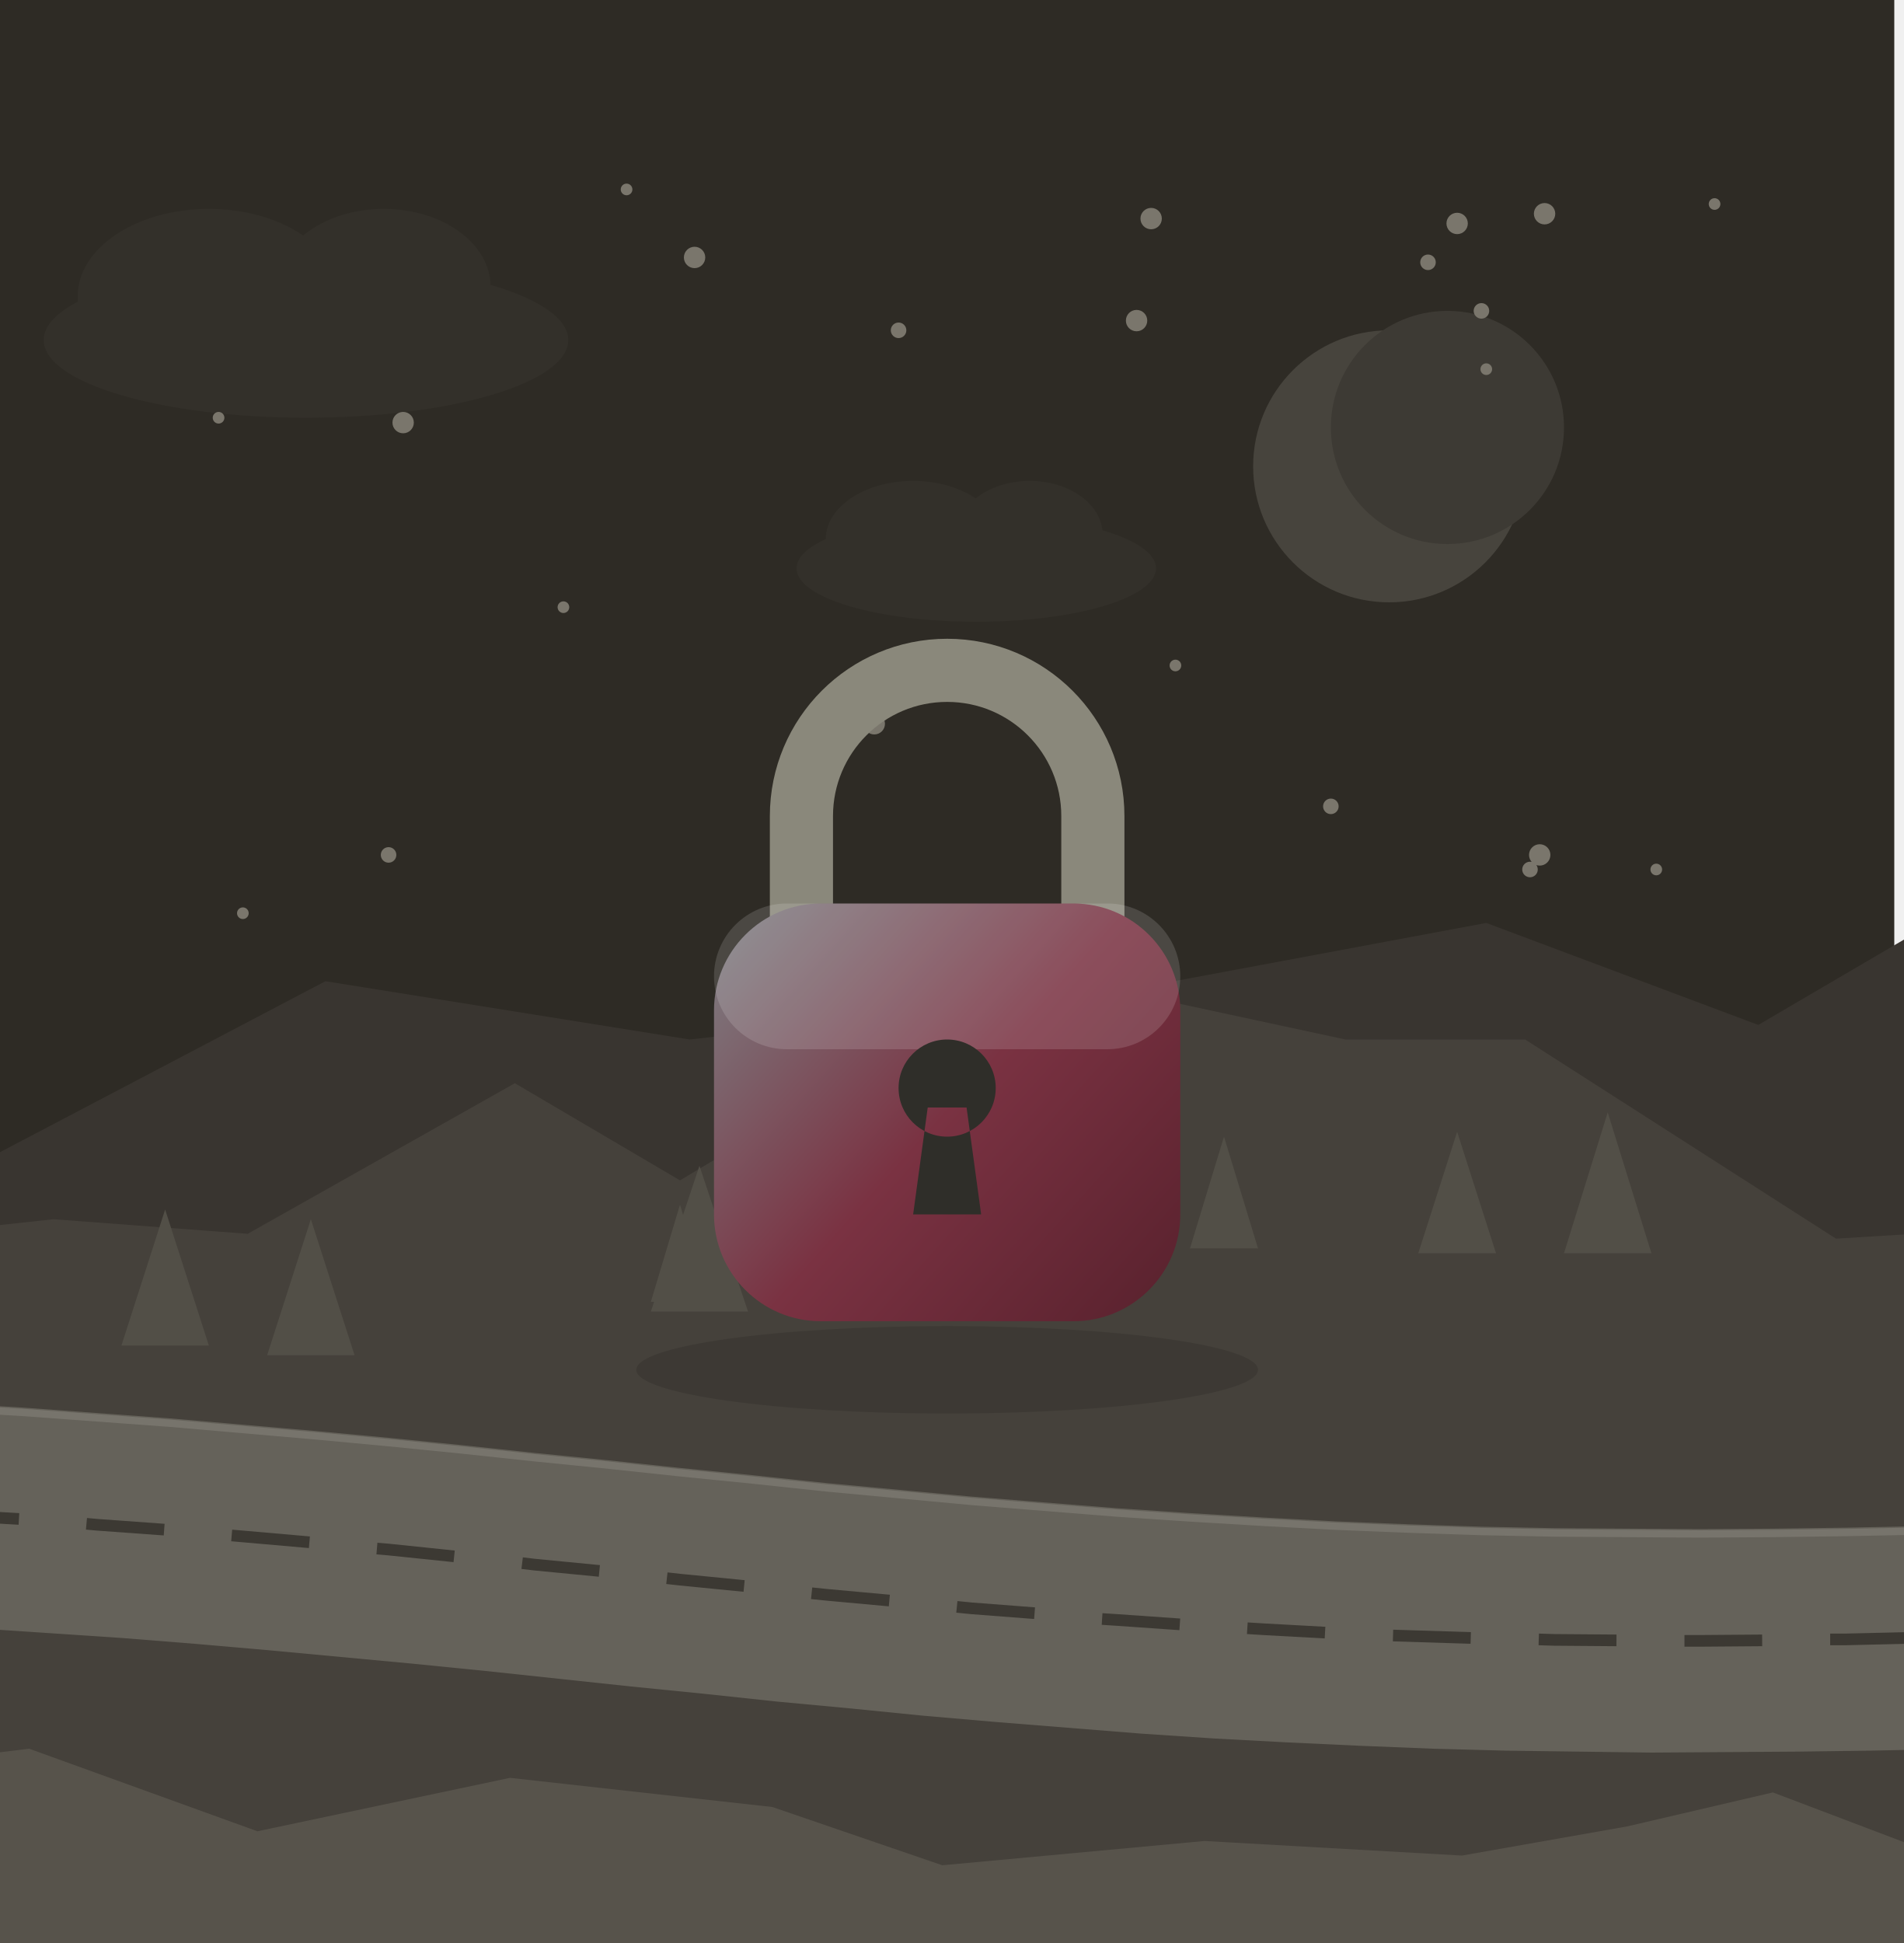
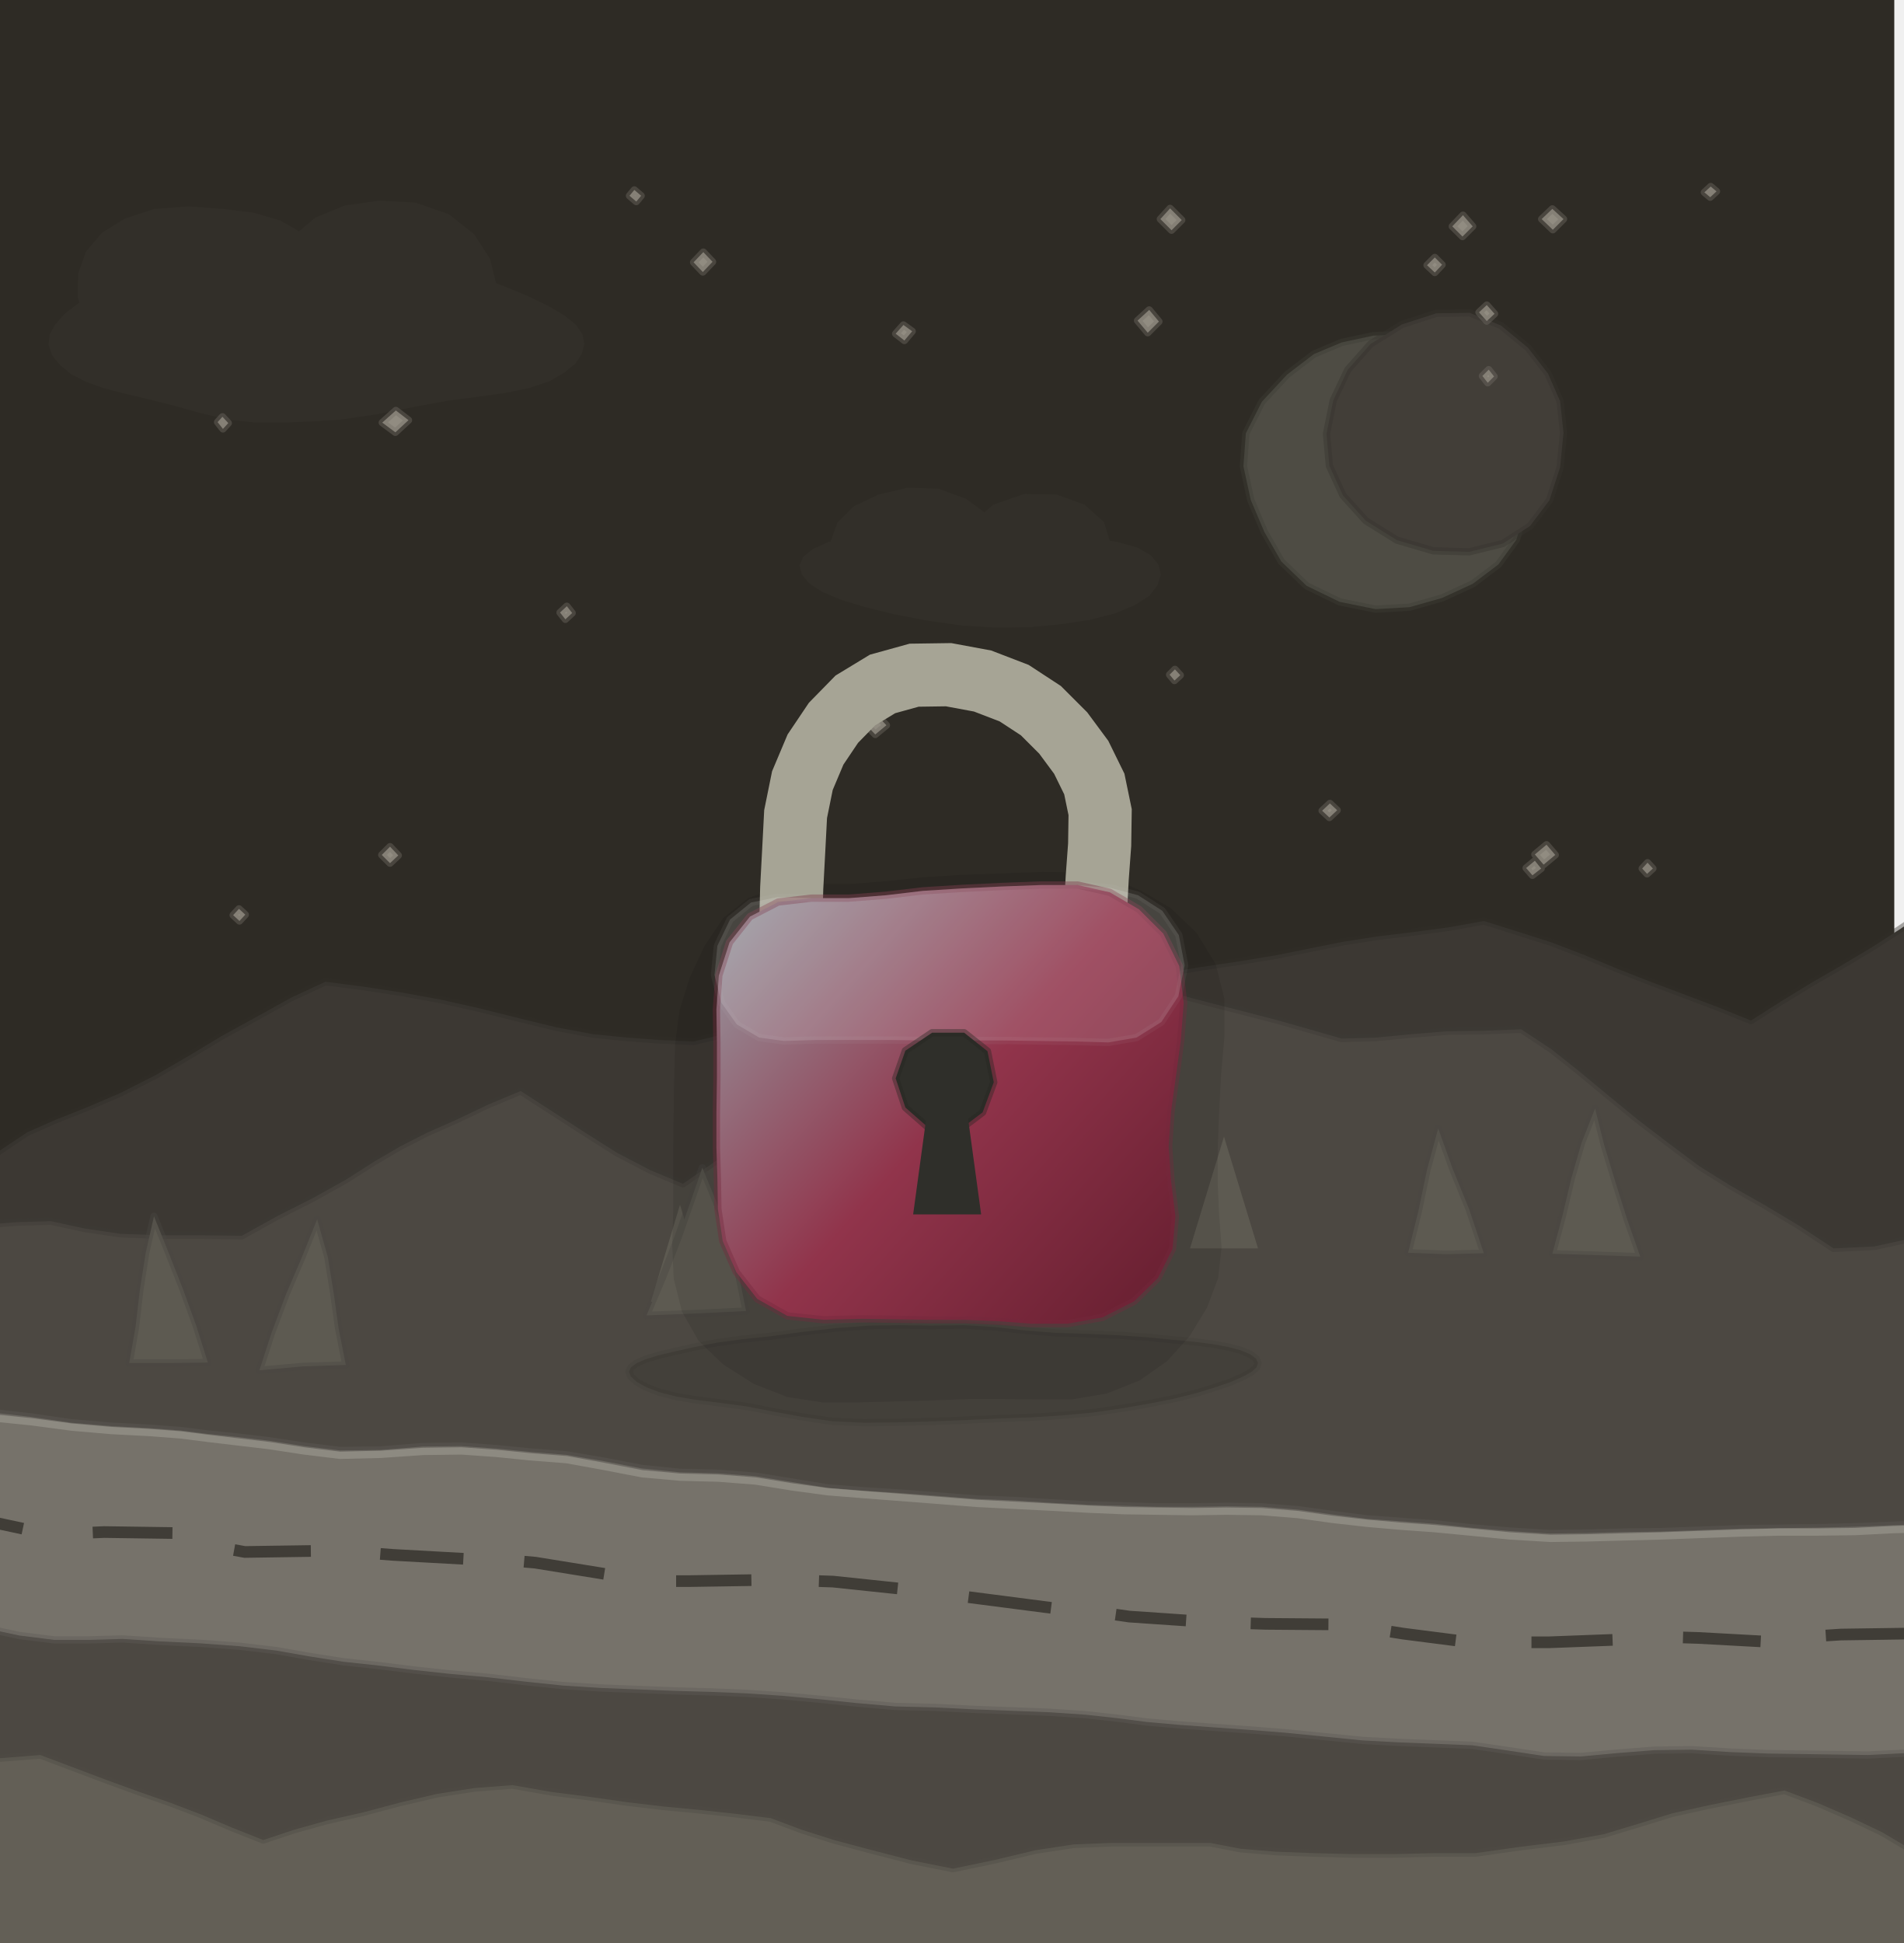
<svg xmlns="http://www.w3.org/2000/svg" viewBox="0 0 392 400">
  <defs>
    <linearGradient id="g1" gradientUnits="userSpaceOnUse" x1="-48" y1="0" x2="48" y2="86">
-       <stop offset="0" stop-color="#7E8286" />
-       <stop offset="0.5" stop-color="#7A3242" />
-       <stop offset="1" stop-color="#58212D" />
+       <stop offset="0" stop-color="#969CA3" />
+       <stop offset="0.5" stop-color="#91344B" />
+       <stop offset="1" stop-color="#651E2F" />
    </linearGradient>
  </defs>
  <g transform="translate(-1560 0)">
    <path d="M0 0H1950V400H0Z" fill="#2E2B25" />
-     <path d="M1569 70A54 16 0 1 0 1677 70A54 16 0 1 0 1569 70ZM1576 61A27 18 0 1 0 1630 61A27 18 0 1 0 1576 61ZM1617 59A22 16 0 1 0 1661 59A22 16 0 1 0 1617 59ZM1724 117A37 11 0 1 0 1798 117A37 11 0 1 0 1724 117ZM1730 111A18 12 0 1 0 1766 111A18 12 0 1 0 1730 111ZM1757 110A15 11 0 1 0 1787 110A15 11 0 1 0 1757 110Z" fill="#33302A" />
-     <path d="M1548 243.5L1627 202L1702 214L1791 204L1866 190L1922 211L1964 186.4L1964 420L1548 420Z" fill="#393530" />
-     <path d="M1548 253.5L1571 251L1611 254L1666 223L1700 243L1772 200L1837 214L1874 214L1938 255L1964 253.4L1964 420L1548 420Z" fill="#45413B" />
-     <path d="M1594 249L1603 277H1585ZM1812 234L1819 257H1805ZM1700 248L1706 268H1694ZM1704 240L1714 270H1694ZM1860 233L1868 258H1852ZM1891 229L1900 258H1882ZM1624 251L1633 279H1615Z" fill="#524F47" />
-     <path d="M1548 288.8L1550 288.9L1565 289.8L1580 290.9L1595 292L1610 293.3L1625 294.6L1640 296L1655 297.5L1670 299.1L1685 300.6L1700 302.2L1715 303.7L1730 305.3L1745 306.7L1760 308.1L1775 309.3L1790 310.5L1805 311.5L1820 312.4L1835 313.2L1850 313.8L1865 314.3L1880 314.6L1895 314.7L1910 314.8L1925 314.7L1940 314.5L1955 314.2L1964 314L1964 360L1960 360.1L1945 360.4L1930 360.6L1915 360.7L1900 360.8L1885 360.6L1870 360.4L1855 360L1840 359.4L1825 358.7L1810 357.9L1795 356.9L1780 355.7L1765 354.5L1750 353.2L1735 351.7L1720 350.3L1705 348.7L1690 347.2L1675 345.6L1660 344L1645 342.5L1630 341.1L1615 339.7L1600 338.4L1585 337.2L1570 336.2L1555 335.2L1548 334.8Z" fill="#65625A" />
-     <path d="M1535 289.2L1550 289.9L1565 290.8L1580 291.9L1595 293L1610 294.3L1625 295.6L1640 297L1655 298.5L1670 300.1L1685 301.6L1700 303.2L1715 304.7L1730 306.3L1745 307.7L1760 309.1L1775 310.3L1790 311.5L1805 312.5L1820 313.4L1835 314.2L1850 314.8L1865 315.3L1880 315.6L1895 315.7L1910 315.8L1925 315.7L1940 315.5L1955 315.2L1970 314.8" fill="none" stroke="#77746C" stroke-width="1.5" />
-     <path d="M1547.9 311.8L1550 311.9L1563.9 312.7M1577.8 313.7L1580 313.9L1593.8 314.9M1607.7 316.1L1610 316.3L1623.7 317.5M1637.6 318.8L1640 319L1653.5 320.4M1667.5 321.8L1670 322.1L1683.4 323.4M1697.3 324.9L1700 325.2L1713.2 326.5M1727.1 328L1730 328.3L1743.1 329.5M1757 330.8L1760 331.1L1773 332.1M1786.9 333.3L1790 333.5L1802.9 334.4M1816.8 335.2L1820 335.4L1832.8 336.1M1846.8 336.7L1850 336.8L1862.8 337.2M1876.8 337.5L1880 337.6L1892.8 337.7M1906.8 337.8L1910 337.8L1922.8 337.7M1936.8 337.5L1940 337.5L1952.8 337.2" fill="none" stroke="#3C3933" stroke-width="2.4" />
-     <path d="M1818 96A28 28 0 1 0 1874 96A28 28 0 1 0 1818 96Z" fill="#47443D" />
-     <path d="M1834 88A24 24 0 1 0 1882 88A24 24 0 1 0 1834 88Z" fill="#3D3A34" />
-     <path d="M1743.4 68A1.6 1.6 0 1 0 1746.6 68A1.6 1.6 0 1 0 1743.4 68ZM1911.8 42A1.2 1.2 0 1 0 1914.2 42A1.2 1.2 0 1 0 1911.8 42ZM1852.4 54A1.6 1.6 0 1 0 1855.6 54A1.6 1.6 0 1 0 1852.4 54ZM1875.8 44A2.2 2.2 0 1 0 1880.2 44A2.2 2.2 0 1 0 1875.8 44ZM1687.8 39A1.2 1.2 0 1 0 1690.2 39A1.2 1.2 0 1 0 1687.8 39ZM1800.8 137A1.2 1.2 0 1 0 1803.2 137A1.2 1.2 0 1 0 1800.8 137ZM1700.8 53A2.2 2.2 0 1 0 1705.2 53A2.2 2.2 0 1 0 1700.8 53ZM1794.8 45A2.2 2.2 0 1 0 1799.2 45A2.2 2.2 0 1 0 1794.8 45ZM1640.8 87A2.2 2.2 0 1 0 1645.2 87A2.2 2.2 0 1 0 1640.8 87ZM1899.8 179A1.2 1.2 0 1 0 1902.2 179A1.2 1.2 0 1 0 1899.8 179ZM1873.4 179A1.6 1.6 0 1 0 1876.6 179A1.6 1.6 0 1 0 1873.4 179ZM1603.8 86A1.2 1.2 0 1 0 1606.2 86A1.2 1.2 0 1 0 1603.8 86ZM1863.4 64A1.6 1.6 0 1 0 1866.6 64A1.6 1.6 0 1 0 1863.4 64ZM1791.8 66A2.2 2.2 0 1 0 1796.2 66A2.2 2.2 0 1 0 1791.8 66ZM1638.4 176A1.6 1.6 0 1 0 1641.6 176A1.6 1.6 0 1 0 1638.4 176ZM1864.8 76A1.2 1.2 0 1 0 1867.2 76A1.2 1.2 0 1 0 1864.8 76ZM1874.8 176A2.2 2.2 0 1 0 1879.2 176A2.2 2.2 0 1 0 1874.8 176ZM1674.8 125A1.2 1.2 0 1 0 1677.2 125A1.2 1.2 0 1 0 1674.8 125ZM1857.8 46A2.2 2.2 0 1 0 1862.2 46A2.2 2.2 0 1 0 1857.8 46ZM1608.8 188A1.2 1.2 0 1 0 1611.2 188A1.2 1.2 0 1 0 1608.8 188ZM1832.4 166A1.6 1.6 0 1 0 1835.6 166A1.6 1.6 0 1 0 1832.4 166ZM1737.8 149A2.2 2.2 0 1 0 1742.2 149A2.2 2.2 0 1 0 1737.8 149Z" fill="#7A766C" />
-     <path d="M1504.8 76A1.2 1.2 0 1 0 1507.2 76A1.2 1.2 0 1 0 1504.8 76ZM1535.8 68A1.2 1.2 0 1 0 1538.2 68A1.2 1.2 0 1 0 1535.8 68ZM1522.8 93A1.2 1.2 0 1 0 1525.2 93A1.2 1.2 0 1 0 1522.8 93Z" fill="#7A766C" opacity="0.45" />
+     <path d="M1570 71L1570.7 73.1L1572.3 75.1L1574.6 77L1577.7 78.6L1581.3 79.9L1585.5 81L1590.2 82.1L1595.4 83.4L1601.1 85L1607 86.4L1612.7 87L1618 87L1623.5 86.8L1630 86.4L1637.5 85.3L1645.1 83.8L1652.1 82.5L1658.3 81.7L1664 80.9L1668.9 79.9L1673.1 78.5L1676.2 76.7L1678.5 74.8L1679.8 72.8L1680.3 70.8L1679.9 68.8L1678.6 66.9L1676.3 65L1673.1 63.1L1668.8 61L1663.7 58.9L1658.1 56.8L1652 54.9L1645.5 53.8L1638.8 53.2L1632.1 53L1625.4 52.9L1618.9 53.3L1612.4 54.1L1605.8 54.9L1599.3 55.2L1593.2 55.8L1587.9 57L1583.3 58.7L1579.2 60.6L1575.9 62.6L1573.2 64.7L1571.3 66.9L1570.2 68.9L1570 71ZM1576 61.2L1577.4 65.8L1580.2 69.7L1584.2 73.1L1589.1 75.7L1594.7 77.7L1600.6 79.3L1606.6 79.9L1612.1 78.9L1617.2 76.5L1621.9 73.2L1625.9 69.2L1628.4 64.8L1629.2 60.1L1628.3 55.6L1625.9 51.4L1622.3 48L1617.7 45.4L1612.3 43.8L1605.9 43L1598.8 42.5L1591.8 43L1585.7 45L1581 47.9L1577.7 51.8L1576.1 56.3L1576 61.2ZM1616.2 58.8L1617.2 64L1620.2 68.5L1624.8 72L1630.6 74.3L1637.4 74.8L1644.7 73.5L1651.3 71.1L1657 67.9L1660.9 63.6L1662.2 58.6L1660.9 53.3L1657.6 48.2L1652.4 44.1L1645.5 41.7L1638.1 41.3L1631 42.3L1624.9 44.8L1620.4 48.6L1617.4 53.5L1616.2 58.8ZM1724.6 116.4L1725.1 118.3L1726.7 120.2L1729.4 121.9L1733.2 123.5L1738.2 125L1744.3 126.5L1751.1 127.8L1758.2 128.8L1765.3 129.2L1772.1 129.1L1778.5 128.5L1784.4 127.6L1789.5 126.3L1793.6 124.6L1796.6 122.7L1798.3 120.5L1799 118.3L1798.5 116.2L1796.9 114.3L1794.1 112.7L1790.1 111.6L1785.1 110.7L1779.3 110L1772.8 109.3L1765.8 109L1758.8 108.7L1752.1 108.6L1745.7 108.8L1739.9 109.5L1734.8 110.5L1730.5 111.6L1727.4 113L1725.4 114.6L1724.6 116.4ZM1731 111.5L1731.7 115.4L1734.4 118.7L1738.9 121.2L1745 122.9L1751.6 123.5L1757.7 122.8L1762.7 120.8L1766.1 117.7L1767.3 114L1766.3 109.9L1763.4 106L1758.9 102.7L1753.2 100.6L1746.9 100.4L1740.9 101.8L1735.8 104.2L1732.4 107.6L1731 111.5ZM1758 112.7L1759.4 117.2L1763.6 120.8L1769.8 122.8L1776.6 122.8L1782.8 120.8L1787.1 117L1788.7 112.1L1787.3 107.5L1783.3 103.9L1777.5 101.8L1770.8 101.7L1764.5 103.9L1759.8 107.9L1758 112.7Z" fill="#322F29" />
+     <path d="M1546.5 243.7L1549.8 242.8L1555.8 239.8L1560.8 236.3L1565.6 233.1L1571.5 230.5L1577.8 228L1584.8 225L1591.9 221.4L1598.8 217.4L1605.6 213.3L1612.7 209.4L1619.9 205.4L1627 202.1L1634.7 203.1L1642.6 204.3L1650.8 205.8L1658.8 207.6L1666.8 209.6L1674.6 211.5L1682.1 212.9L1689.1 213.6L1695.8 214.1L1702.8 214.4L1709.9 212.7L1716.7 211.1L1723.3 209.8L1730.1 209L1737.7 208.1L1745.8 207.2L1754 206.1L1761.8 205L1769.4 204L1776.9 203L1784.3 202.2L1791.7 201.6L1799.3 200.4L1807.1 199.1L1815.2 197.9L1823 196.6L1829.9 195.2L1836.4 193.9L1843.4 192.8L1850.8 191.9L1858.3 190.9L1865.5 189.6L1872.5 191.8L1879.4 194L1886.2 196.6L1892.9 199.4L1899.8 202.1L1906.7 204.7L1913.6 207.3L1920.5 210.1L1926.6 206.2L1932.8 202.4L1939.2 198.7L1945.4 195L1951.3 191.2L1957.3 187.1L1963.8 183.1L1965.5 182.1L1965.5 419.4L1961.2 419.3L1954.7 418.7L1948.2 417.9L1941.5 417.6L1934.7 417.6L1927.9 417.7L1920.9 417.7L1914 418L1907.2 418.5L1900.7 418.6L1894 418.3L1887.3 418L1880.6 418.2L1873.6 418.9L1866.4 419.6L1859.4 420.1L1852.9 420.7L1846.4 421.3L1839.3 421.6L1831.6 421.2L1824 420.6L1816.8 420.3L1809.3 419.7L1801.9 419L1794.9 418.5L1788.6 418.1L1782.2 417.9L1775.4 417.8L1768.7 417.8L1762 417.9L1754.9 418.2L1747.6 419.3L1740.3 420.1L1733.2 420.2L1725.7 419.8L1718 419.4L1710.7 419.2L1703.9 419L1697 418.9L1689.7 418.7L1682.7 418.9L1675.9 419.1L1668.9 419.2L1661.8 418.8L1654.7 418.6L1647.3 419.4L1639.4 420.7L1631.7 421.5L1625 421.6L1619.1 421.8L1613.3 421.9L1606.8 421.5L1599.9 420.7L1593 420.1L1586.4 420.3L1580 421.2L1573.3 422.1L1565.7 422.5L1557.5 422.8L1549.6 423.1L1546.5 423.1Z" fill="#3C3833" stroke="#302D29" stroke-width="1.5" stroke-linejoin="round" stroke-opacity="0.4" />
+     <path d="M1546.5 252.8L1548.4 252.6L1555.9 252.2L1563.5 251.6L1570.5 251.4L1577.4 252.9L1584.8 254L1593 254.3L1601.4 254.3L1609.8 254.4L1617 250.4L1624.5 246.6L1631.3 242.8L1637.1 239.1L1642.4 236L1647.9 233.2L1654 230.5L1660.5 227.4L1667.2 224.6L1673.4 228.6L1679.9 232.8L1687 237.3L1693.9 240.9L1700.6 243.7L1707.1 239.2L1713.5 234.7L1719.7 229.8L1725.8 225L1731.8 221L1738.2 217.4L1745.2 213.8L1752.5 209.8L1759.3 205.6L1765.9 201.1L1772.5 196.5L1779.9 198.3L1787.2 200.4L1794.4 202.5L1801.7 204.5L1808.9 206.4L1816 208.2L1822.9 210L1829.6 211.9L1836.2 213.8L1843.3 213.6L1850.6 212.9L1858 212.3L1865.3 212.2L1873.2 211.9L1879.4 216L1885.2 220.6L1891.1 225.5L1897.2 230.5L1903.6 235.4L1909.9 240.1L1916.3 244.1L1923 247.9L1930.2 252.2L1937.5 257L1945.9 256.6L1953.2 255L1960.5 253.4L1965.5 253L1965.5 419.4L1961.2 419.3L1954.7 418.7L1948.2 417.9L1941.5 417.6L1934.7 417.6L1927.9 417.7L1920.9 417.7L1914 418L1907.2 418.5L1900.7 418.6L1894 418.3L1887.3 418L1880.6 418.2L1873.6 418.9L1866.4 419.6L1859.4 420.1L1852.9 420.7L1846.4 421.3L1839.3 421.6L1831.6 421.2L1824 420.6L1816.8 420.3L1809.3 419.7L1801.9 419L1794.9 418.5L1788.6 418.1L1782.2 417.9L1775.4 417.8L1768.7 417.8L1762 417.9L1754.9 418.2L1747.6 419.3L1740.3 420.1L1733.2 420.2L1725.7 419.8L1718 419.4L1710.7 419.2L1703.9 419L1697 418.9L1689.7 418.7L1682.7 418.9L1675.9 419.1L1668.9 419.2L1661.8 418.8L1654.7 418.6L1647.3 419.4L1639.4 420.7L1631.7 421.5L1625 421.6L1619.1 421.8L1613.3 421.9L1606.8 421.5L1599.9 420.7L1593 420.1L1586.4 420.3L1580 421.2L1573.3 422.1L1565.7 422.5L1557.5 422.8L1549.6 423.1L1546.5 423.1Z" fill="#4C4842" stroke="#3D3A35" stroke-width="1.5" stroke-linejoin="round" stroke-opacity="0.4" />
+     <path d="M1591.7 250.4L1594.6 257.6L1597.6 265.2L1600.4 272.9L1602.8 280.5L1595.2 280.6L1586.6 280.6L1587.9 273.2L1588.8 265.5L1590 257.9Z" fill="#5D5A51" stroke="#4A4841" stroke-width="1.5" stroke-linejoin="round" stroke-opacity="0.4" />
+     <path d="M1812 234L1819 257H1805ZM1700 248L1706 268H1694Z" fill="#5D5A51" />
+     <path d="M1704.6 240.4L1707.2 246.7L1709.8 253.4L1711.9 261.4L1713.6 269.9L1703.3 270.4L1693.1 270.8L1696.4 263L1699.5 255L1702.1 247.6ZM1856.1 232.3L1859 240.4L1862.5 249L1865.5 258L1857.7 258.2L1849.9 257.9L1852 249.4L1853.8 240.8ZM1888.4 228.2L1890.3 235.8L1892.6 243.4L1895 251L1897.7 258.7L1888.7 258.4L1879.6 258.1L1881.7 250.2L1883.5 242.6L1885.6 235.3ZM1625.3 251L1627.5 258.8L1628.7 266.2L1629.7 273.4L1631.2 281L1622.3 281.3L1613.4 282.1L1615.9 274.4L1618.9 266.4L1622.2 258.7Z" fill="#5D5A51" stroke="#4A4841" stroke-width="1.5" stroke-linejoin="round" stroke-opacity="0.4" />
+     <path d="M1546.5 289.4L1548.9 289.7L1557.6 290.7L1566.4 291.7L1574.7 292.9L1582.9 293.6L1590.5 294L1597.2 294.5L1602.7 295.2L1608.6 295.8L1615.4 296.6L1622.6 297.7L1630 298.6L1638.4 298.5L1647 297.8L1654.9 297.7L1662 298.2L1669.1 298.9L1676.6 299.5L1684.3 300.8L1692.1 302.3L1699.9 303.1L1707.8 303.3L1715.6 303.9L1723 305.1L1730.4 306.3L1737.9 306.9L1745.7 307.4L1753.6 308L1761.2 308.6L1768.9 308.9L1776.7 309.4L1784.2 309.8L1791.3 310L1798.3 310.2L1805.5 310.2L1812.6 310.1L1819.8 310.2L1827.3 310.8L1834.5 311.8L1841.6 312.7L1848.5 313.2L1855.4 313.7L1862.8 314.5L1870.9 315.2L1879.1 315.7L1886.8 315.6L1894.3 315.4L1902 315.3L1910.2 315L1918.5 314.7L1926.3 314.6L1934 314.5L1941.9 314.3L1949.7 314L1957 313.7L1964.3 313.4L1965.5 313.4L1965.5 360L1960.9 360.2L1952.5 360.9L1944.6 361.3L1937.7 361.2L1931.1 361.1L1924.1 361L1916.3 360.7L1908.3 360.2L1900.6 360.3L1893 360.9L1885.5 361.6L1877.9 361.5L1870.6 360.4L1863.1 359.3L1855.6 359L1848.1 358.7L1840.6 358.3L1832.6 357.5L1824.5 356.7L1816.9 356.1L1809.8 355.6L1802.9 355.1L1796.1 354.5L1789.9 353.7L1783.5 353L1776.1 352.5L1768.4 352.2L1760.5 351.9L1752.5 351.5L1744.3 351.3L1736.3 350.6L1728.6 349.8L1721 349.1L1713.6 348.6L1706.3 348.3L1699 348.1L1691.5 347.8L1683.8 347.5L1675.9 347L1668.2 346.2L1660.5 345.3L1652.7 344.6L1645.3 343.8L1638.1 342.9L1630.7 342.1L1623.7 341L1616.9 339.8L1609.3 338.9L1601.1 338.3L1592.8 337.9L1585.2 337.4L1578.1 337.6L1571.2 337.6L1564 336.7L1556.5 335.1L1549.2 334.1L1546.5 334.2Z" fill="#76726A" stroke="#5E5B55" stroke-width="1.5" stroke-linejoin="round" stroke-opacity="0.4" />
+     <path d="M1541 289.7L1548.9 290.9L1557.6 291.8L1566.5 292.7L1574.8 293.8L1582.9 294.5L1590.6 294.9L1597.2 295.4L1602.7 296.1L1608.6 296.8L1615.4 297.6L1622.6 298.7L1630 299.6L1638.4 299.4L1647.1 298.8L1655 298.7L1662.1 299.2L1669.1 299.9L1676.7 300.5L1684.4 301.9L1692.2 303.4L1700 304.1L1707.9 304.3L1715.6 304.9L1723 306.1L1730.4 307.1L1737.9 307.7L1745.7 308.3L1753.5 308.9L1761.1 309.5L1769 309.9L1776.9 310.3L1784.3 310.7L1791.4 311L1798.3 311.1L1805.4 311.2L1812.5 311.1L1819.8 311.2L1827.2 311.8L1834.4 312.8L1841.5 313.6L1848.4 314.2L1855.4 314.7L1862.7 315.4L1870.9 316.2L1879.2 316.7L1886.8 316.6L1894.2 316.4L1901.9 316.2L1910.1 315.9L1918.4 315.6L1926.2 315.4L1934 315.4L1941.9 315.3L1949.7 314.9L1957 314.7L1964.3 314.4L1971.7 314.1" fill="none" stroke="#8D8A81" stroke-width="1.5" />
+     <path d="M1548.6 311.5L1550.7 311.7L1564.7 314.7M1579.1 315.5L1581.4 315.4L1595.5 315.6M1608.2 319.1L1610.4 319.5L1624 319.3M1638.3 319.9L1640.9 320.1L1655.4 320.9M1667.9 321.5L1670.2 321.7L1684.4 324M1699.2 325.5L1701.8 325.5L1714.7 325.3M1728.6 325.5L1731.5 325.6L1744.8 327M1759.4 328.8L1762.5 329.2L1776.4 331M1789.7 332.4L1792.5 332.8L1804.2 333.6M1817.5 334.2L1820.6 334.3L1833.5 334.4M1846.3 335.9L1848.8 336.3L1859.7 337.7M1875.3 338.1L1878.8 338.1L1892 337.6M1906.5 337.1L1909.7 337.2L1922.5 337.9M1935.9 336.7L1939 336.5L1953 336.3" fill="none" stroke="#403D37" stroke-width="2.4" />
+     <path d="M1816 96L1817.5 102.9L1820.3 109.5L1823.8 115.6L1829 120.6L1835.8 123.9L1843.2 125.4L1850.2 125L1856.9 123.1L1863.2 120.2L1868.5 116.2L1872.2 111.1L1874 105L1874.1 98.1L1872.9 91.3L1870.6 85L1867.2 79.1L1862.6 73.7L1856.8 70.2L1849.8 68.8L1842.7 69.1L1836.2 70.5L1830.5 72.9L1825 77.1L1819.8 82.7L1816.5 89.2L1816 96Z" fill="#4E4C44" stroke="#3E3D36" stroke-width="1.5" stroke-linejoin="round" stroke-opacity="0.4" />
+     <path d="M1833.1 89.3L1833.7 95.9L1836.5 102L1841.2 107.2L1847.6 111.2L1855.1 113.4L1862.5 113.6L1869.4 111.9L1875 108.3L1879 103L1881.2 96.2L1881.9 89.1L1881.2 82.6L1878.7 76.9L1874.6 71.6L1869 67L1862.6 64.4L1855.7 64.5L1848.6 66.8L1842.2 70.8L1837.5 76.1L1834.5 82.4L1833.1 89.3Z" fill="#423E38" stroke="#35322D" stroke-width="1.5" stroke-linejoin="round" stroke-opacity="0.4" />
+     <path d="M1744.4 68.7L1746.2 70.1L1747.8 68.2L1746 66.9L1744.4 68.7ZM1910.9 39.6L1912.1 40.6L1913.4 39.4L1912.2 38.4L1910.9 39.6ZM1853.8 54.6L1855.4 56.1L1856.9 54.5L1855.4 53L1853.8 54.6ZM1877.4 45.1L1879.7 47.3L1881.9 45.1L1879.6 43L1877.4 45.1ZM1689.6 40.3L1691 41.5L1692 40.3L1690.6 39.1L1689.6 40.3ZM1800.8 138.9L1801.8 140.1L1803 139L1801.9 137.8L1800.8 138.9ZM1702.8 54L1704.7 56L1706.7 53.9L1704.8 51.9L1702.8 54ZM1798.9 45.1L1801.2 47.4L1803.3 45.3L1800.9 42.9L1798.9 45.1ZM1638.7 87L1641.4 89L1644.1 86.5L1641.5 84.5L1638.7 87ZM1898.1 178.8L1899.1 179.9L1900.3 178.8L1899.2 177.6L1898.1 178.8ZM1874.2 178.7L1875.5 180.2L1877.3 178.8L1876 177.2L1874.2 178.7ZM1604.8 86.9L1605.9 88.3L1607 87.1L1605.8 85.8L1604.8 86.9ZM1864.5 64.3L1866.1 66.1L1867.7 64.6L1866.1 62.8L1864.5 64.3ZM1794.2 66L1796.3 68.5L1798.6 66.2L1796.6 63.8L1794.2 66ZM1638.6 176L1640.3 177.7L1642 176.1L1640.3 174.3L1638.6 176ZM1865.2 77.4L1866.3 78.8L1867.6 77.5L1866.5 76.1L1865.2 77.4ZM1876 175.9L1877.8 178L1880.2 176L1878.4 173.9L1876 175.9ZM1675.3 126.1L1676.4 127.5L1677.8 126.2L1676.7 124.8L1675.3 126.1ZM1859 46.6L1861.1 48.7L1863.2 46.6L1861.2 44.3L1859 46.6ZM1608 188.4L1609.3 189.6L1610.5 188.3L1609.2 187.1L1608 188.4ZM1832.2 166.9L1833.7 168.3L1835.3 166.8L1833.8 165.4L1832.2 166.9ZM1738 148.9L1740.2 151.2L1742.5 149.3L1740.1 146.8L1738 148.9Z" fill="#918C81" stroke="#747067" stroke-width="1.5" stroke-linejoin="round" stroke-opacity="0.4" />
+     <path d="M1505.7 76.9L1507 78.2L1508.2 76.9L1506.9 75.6L1505.7 76.9ZM1536.9 69.7L1538.1 71L1539.3 69.6L1538 68.3L1536.9 69.7ZM1523.3 95L1524.4 96.3L1525.6 95L1524.4 93.7L1523.3 95Z" fill="#918C81" stroke="#747067" stroke-width="1.5" stroke-linejoin="round" fill-opacity="0.45" stroke-opacity="0.18" />
    <g transform="translate(1755 186)">
-       <path d="M-64 96A64 9 0 1 0 64 96A64 9 0 1 0-64 96Z" fill="#000000" opacity="0.12" />
-       <path d="M-30 6V-18a30 30 0 0 1 60 0V6" fill="none" stroke="#8A887B" stroke-width="13" stroke-linecap="round" />
-       <path d="M-26 0H26A22 22 0 0 1 48 22V64A22 22 0 0 1 26 86H-26A22 22 0 0 1-48 64V22A22 22 0 0 1-26 0Z" fill="url(#g1)" />
-       <path d="M-33 0H33A15 15 0 0 1 48 15V15A15 15 0 0 1 33 30H-33A15 15 0 0 1-48 15V15A15 15 0 0 1-33 0Z" fill="#FFFFFF" opacity="0.14" />
-       <path d="M-10 38A10 10 0 1 0 10 38A10 10 0 1 0-10 38ZM-4 42h8l3 22h-14z" fill="#2F2E29" />
+       <path d="M-28.1 3.8L-20.4 3.9L-12.8 3.2L-5.1 2.2L2.8 1.7L11 1.2L19 0.9L26.5 0.9L32.5 2.2L38.1 4.9L43 9L46.8 14.3L48.9 20.6L49.2 27.1L48.3 34.6L47.3 41.9L46.7 49.1L47 56.3L47.8 63.4L48.5 70.4L47.8 76.2L45.5 81.6L41.9 86.4L37.1 90.2L31.3 92.9L25 94L17.7 94L10.9 93.5L4.1 93.3L-3.3 93.4L-10.3 93.2L-17.5 93.2L-25.3 93.5L-32 92.9L-38.1 90.6L-42.9 86.5L-46.2 81.3L-47.9 75.2L-48.3 68.9L-48.3 62.1L-48.4 55.9L-48.5 49.4L-48.4 42.3L-48.4 35L-48.4 27.9L-47.7 21.9L-46 15.9L-43.3 10.5L-39.2 6.5L-34.1 4.2L-28.1 3.8ZM-28.1 1.3L-20.4 1.4L-12.7 0.7L-5.1 -0.2L2.9 -0.8L11.1 -1.2L19.2 -1.5L26.7 -1.5L33.2 -0.1L39.4 2.8L44.8 7.2L49 13L51.4 19.9L51.7 27.2L50.8 34.8L50 42.2L49.5 49.5L49.7 56.7L50.4 63.7L51 70.5L50.2 76.8L47.7 82.8L43.7 88.1L38.5 92.4L32.1 95.3L25.2 96.5L17.8 96.5L11.1 96.2L4.2 96L-3.2 96.2L-10.4 96.1L-17.6 96.1L-25.4 96.4L-32.6 95.6L-39.4 92.9L-44.8 88.5L-48.5 82.8L-50.5 76.2L-50.9 69.3L-50.8 62.6L-50.9 56.2L-51 49.7L-50.9 42.6L-50.8 35.4L-50.8 28.2L-50 21.6L-48 15L-44.9 9L-40.4 4.4L-34.7 1.8L-28.1 1.3ZM-28 -1.1L-20.3 -1.1L-12.6 -1.7L-5 -2.6L3 -3.1L11.3 -3.5L19.4 -3.8L26.9 -3.8L32.9 -2.6L38.7 -0.2L44.2 3.2L48.8 7.9L52.3 13.8L54.1 20.4L54.1 27.3L53.4 35L52.7 42.6L52.3 50L52.4 57L53 63.9L53.5 70.6L52.9 76.5L50.8 82.1L47.5 87.4L43.3 92L38.1 95.6L31.9 98L25.4 99.1L18 99.1L11.3 98.8L4.4 98.8L-3 99L-10.4 99L-17.9 99.1L-25.5 99.3L-32.2 98.5L-38.6 96.2L-44.2 92.5L-48.7 88L-51.7 82.4L-53.2 76.2L-53.5 69.7L-53.4 63L-53.4 56.6L-53.5 50L-53.4 42.9L-53.3 35.7L-53.1 28.5L-52.4 22.3L-50.7 16.1L-48.1 10.2L-44.5 5L-39.9 1.3L-34.3 -0.7L-28 -1.1ZM-27.8 -4L-20.1 -4L-12.5 -4.6L-4.9 -5.4L3.1 -5.9L11.5 -6.2L19.7 -6.5L27.2 -6.4L33.7 -5.2L40 -2.6L46.1 1L51.4 6.1L55.3 12.5L57.1 19.7L57.1 27.3L56.4 35.2L56 43L55.7 50.5L55.7 57.5L56 64.1L56.5 70.8L55.8 77.1L53.5 83.2L49.9 89.1L45.3 94.2L39.6 98.2L32.8 100.9L25.6 102.1L18.2 102.1L11.5 102L4.6 102L-2.9 102.3L-10.5 102.5L-18.1 102.7L-25.7 102.7L-32.9 101.6L-39.8 98.9L-46.1 94.9L-51.2 90L-54.6 84L-56.3 77.2L-56.6 70.2L-56.4 63.5L-56.4 57.1L-56.4 50.4L-56.3 43.3L-56.2 36.1L-56 28.9L-55.1 22L-53 15.3L-50 8.8L-46.1 3L-41 -1.1L-34.8 -3.4L-27.8 -4Z" fill="#000000" fill-opacity="0.09" />
+       <path d="M-65.5 96.4L-65.1 97.4L-63.9 98.5L-61.9 99.6L-59.3 100.6L-55.8 101.5L-51.6 102.2L-46.8 102.8L-41.5 103.5L-35.8 104.6L-29.8 105.7L-23.6 106.6L-17 106.9L-9.8 106.8L-2.4 106.6L4.7 106.3L11.1 106L17.2 105.8L23.5 105.4L30 104.8L36.2 103.9L41.9 102.9L46.9 101.9L51.3 100.8L55.2 99.6L58.4 98.5L60.9 97.4L62.7 96.4L63.7 95.5L64 94.6L63.6 93.7L62.4 92.8L60.5 92L57.9 91.3L54.6 90.7L50.7 90.2L46.2 89.8L41.2 89.3L35.4 88.9L29 88.6L22.4 88.4L16.1 87.9L9.9 87.2L3.5 86.8L-3.3 86.9L-9.7 86.8L-16.1 86.9L-22.8 87.4L-29.8 88.2L-36.4 89.1L-42.2 89.7L-47.3 90.4L-52 91.3L-56 92.2L-59.4 93L-62 93.8L-63.9 94.6L-65.1 95.5L-65.5 96.4Z" fill="#000000" stroke="#000000" stroke-width="1.5" stroke-linejoin="round" fill-opacity="0.12" stroke-opacity="0.05" />
+       <path d="M-32.2 4.5L-32 -3.2L-31.6 -10.7L-31.2 -18.4L-29.8 -25.3L-27.1 -31.7L-23.4 -37.2L-18.9 -41.8L-13.3 -45.2L-6.8 -47L0.3 -47.1L7.3 -45.8L13.8 -43.3L19.3 -39.7L23.9 -35.1L27.6 -30.1L30.3 -24.6L31.5 -18.8L31.4 -12.1L30.9 -5.3L30.5 2.2" fill="none" stroke="#A6A495" stroke-width="13" stroke-linecap="round" />
+       <path d="M-28 -1.1L-20.3 -1.1L-12.6 -1.7L-5 -2.6L3 -3.1L11.3 -3.5L19.4 -3.8L26.9 -3.8L33.5 -2.3L39.5 1.2L44.5 6.2L47.8 12.9L48.7 20.5L48.1 28.2L47.1 35.6L46.1 42.8L45.6 50L46.1 57.2L47 64.4L46.4 71.1L43.4 77.1L38.5 81.9L32 85.2L24.8 86.5L17.3 86.5L10.6 86L3.7 85.7L-3.6 85.7L-10.5 85.6L-17.6 85.5L-25.4 85.7L-32.9 84.9L-39.1 81.4L-43.4 75.9L-46.2 69.5L-47.2 62.9L-47.3 56.6L-47.5 50.2L-47.5 43.2L-47.4 35.9L-47.4 28.8L-47.5 21.8L-47 14.8L-44.8 8L-40.6 2.7L-34.8 -0.3L-28 -1.1Z" fill="url(#g1)" stroke="#742A3C" stroke-width="1.5" stroke-linejoin="round" stroke-opacity="0.4" />
+       <path d="M-35 -1.3L-27.6 -1.1L-20 -1.1L-12.5 -1.7L-5 -2.6L2.9 -3.1L11.1 -3.5L19.1 -3.8L26.6 -3.8L33.7 -3.2L39.3 -1.7L44.3 1.5L47.7 6.5L48.9 12.7L48.9 12.7L47.6 19.1L44.1 24.4L39 27.6L33.2 28.6L26 28.4L18.7 28.3L11.4 28.2L4 28.2L-3.7 28.2L-11.8 28.1L-19.7 28.1L-26.9 28.1L-33.6 28.3L-38.7 27.6L-43.3 24.9L-46.5 20.4L-47.9 14.7L-47.9 14.7L-47.3 8.7L-44.7 3.3L-40.4 -0.2L-35 -1.3Z" fill="#FFFFFF" stroke="#CCCCCC" stroke-width="1.5" stroke-linejoin="round" fill-opacity="0.14" stroke-opacity="0.06" />
+       <path d="M-10.6 36L-8.6 42L-3.7 46.3L2.4 46.7L7.3 43L9.6 36.8L8.3 30.4L3.5 26.6L-3.1 26.6L-8.6 30.3L-10.6 36Z" fill="#2F2F2A" stroke="#262622" stroke-width="1.5" stroke-linejoin="round" stroke-opacity="0.4" />
+       <path d="M-4 42h8l3 22h-14z" fill="#2F2F2A" />
    </g>
-     <path d="M1548 362.2L1566 360L1613 377L1665 366L1719 372L1754 384L1808 379L1861 382L1895 376L1925 369L1954 380L1964 391.1L1964 420L1548 420Z" fill="#57534B" />
+     <path d="M1546.5 363.3L1553.1 362.4L1560.8 361.9L1568.3 361.3L1575.2 363.9L1582.1 366.5L1588.7 368.9L1595 371.1L1601.3 373.5L1607.9 376.3L1614.2 378.8L1620.5 376.7L1627.3 374.8L1634.8 373.1L1642.3 371.1L1650 369.3L1657.7 368.1L1665.5 367.5L1673.5 368.9L1681.3 369.9L1689 371L1696.6 371.9L1704 372.6L1711.4 373.4L1718.7 374.3L1725.1 376.7L1731.7 378.8L1739.2 380.8L1747.7 383L1756.2 384.7L1764.8 382.9L1773.2 380.9L1781.1 379.7L1788.7 379.4L1796.1 379.4L1803.1 379.4L1809.2 379.4L1815.4 380.6L1822.6 381.2L1830.4 381.5L1838.5 381.7L1846.9 381.7L1855.4 381.5L1863.8 381.5L1873 380.2L1882 379.1L1890.2 377.6L1897.5 375.4L1904.3 373.3L1912 371.6L1920 370L1927.4 368.6L1934.3 371.2L1941 374.1L1947.5 377.2L1953.4 380.7L1957.4 387L1961.8 392.5L1965.5 396.3L1965.5 419.4L1961.2 419.3L1954.7 418.7L1948.2 417.9L1941.5 417.6L1934.7 417.6L1927.9 417.7L1920.9 417.7L1914 418L1907.2 418.5L1900.7 418.6L1894 418.3L1887.3 418L1880.6 418.2L1873.6 418.9L1866.4 419.6L1859.4 420.1L1852.9 420.7L1846.4 421.3L1839.3 421.6L1831.6 421.2L1824 420.6L1816.8 420.3L1809.3 419.7L1801.9 419L1794.9 418.5L1788.6 418.1L1782.2 417.9L1775.4 417.8L1768.7 417.8L1762 417.9L1754.9 418.2L1747.6 419.3L1740.3 420.1L1733.2 420.2L1725.7 419.8L1718 419.4L1710.7 419.2L1703.9 419L1697 418.9L1689.7 418.7L1682.7 418.9L1675.9 419.1L1668.9 419.2L1661.8 418.8L1654.7 418.6L1647.3 419.4L1639.4 420.7L1631.7 421.5L1625 421.6L1619.1 421.8L1613.3 421.9L1606.8 421.5L1599.9 420.7L1593 420.1L1586.4 420.3L1580 421.2L1573.3 422.1L1565.7 422.5L1557.5 422.8L1549.6 423.1L1546.5 423.1Z" fill="#635F56" stroke="#4F4C45" stroke-width="1.5" stroke-linejoin="round" stroke-opacity="0.4" />
  </g>
</svg>
